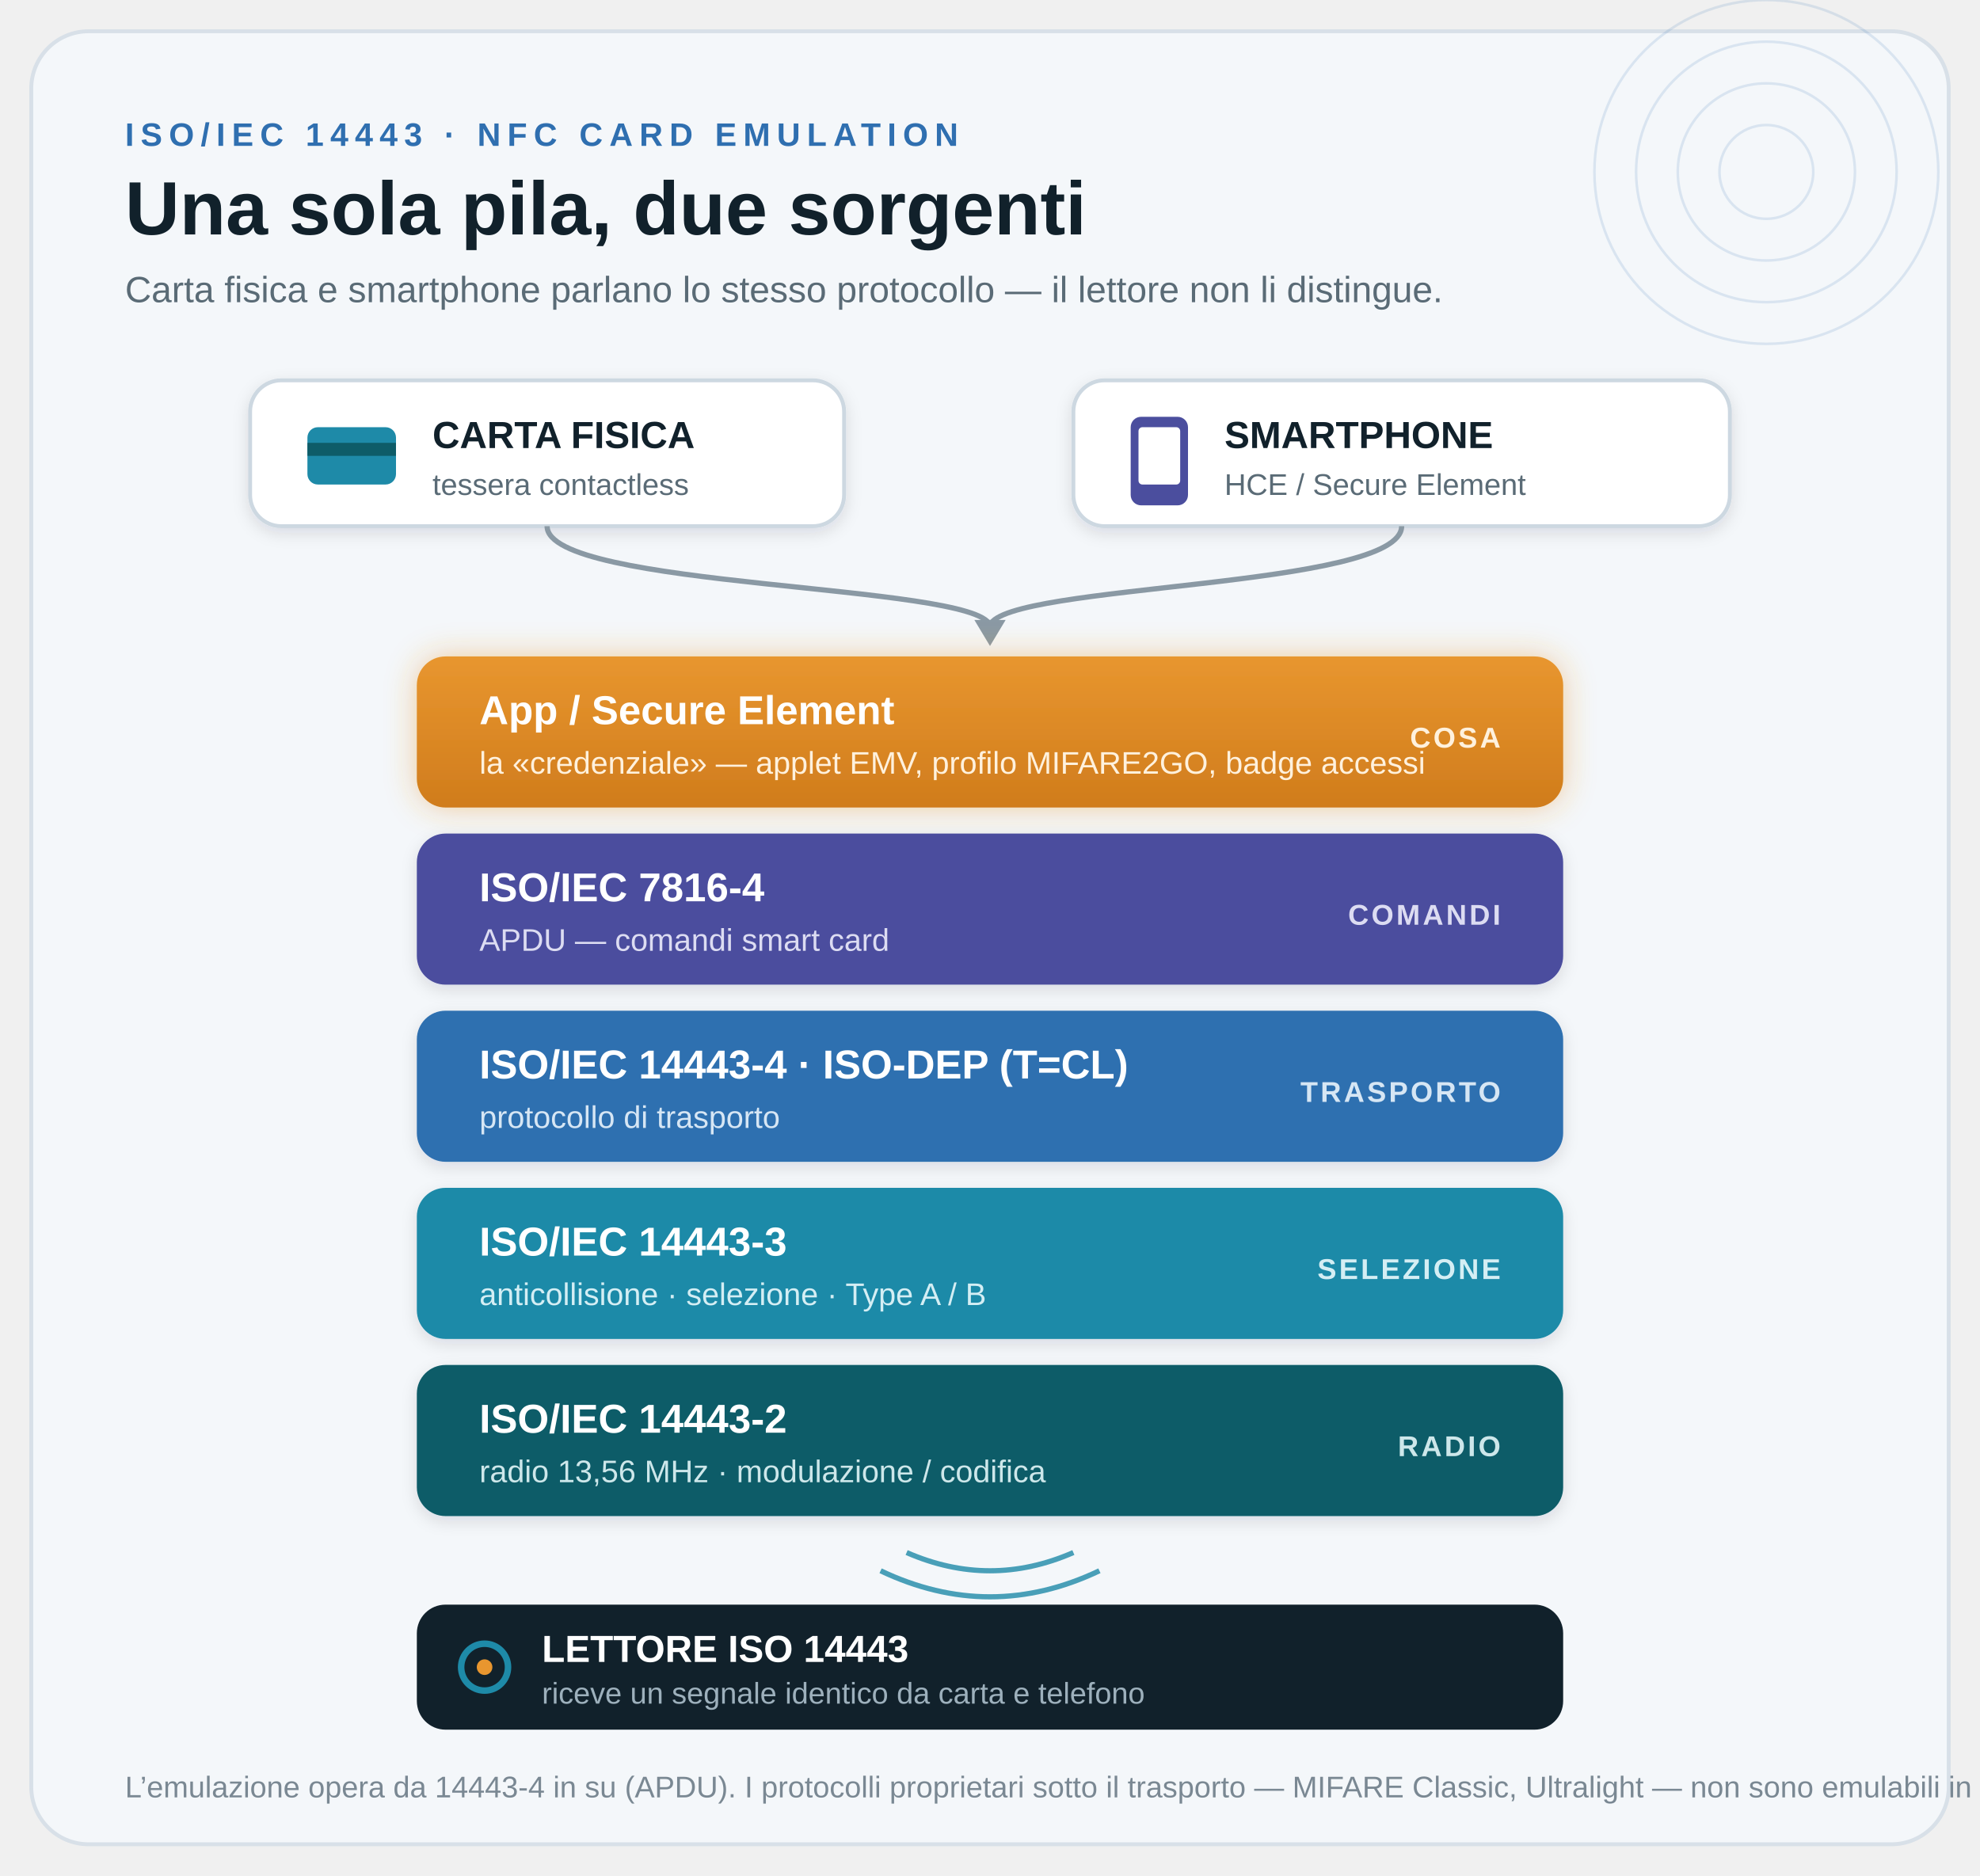
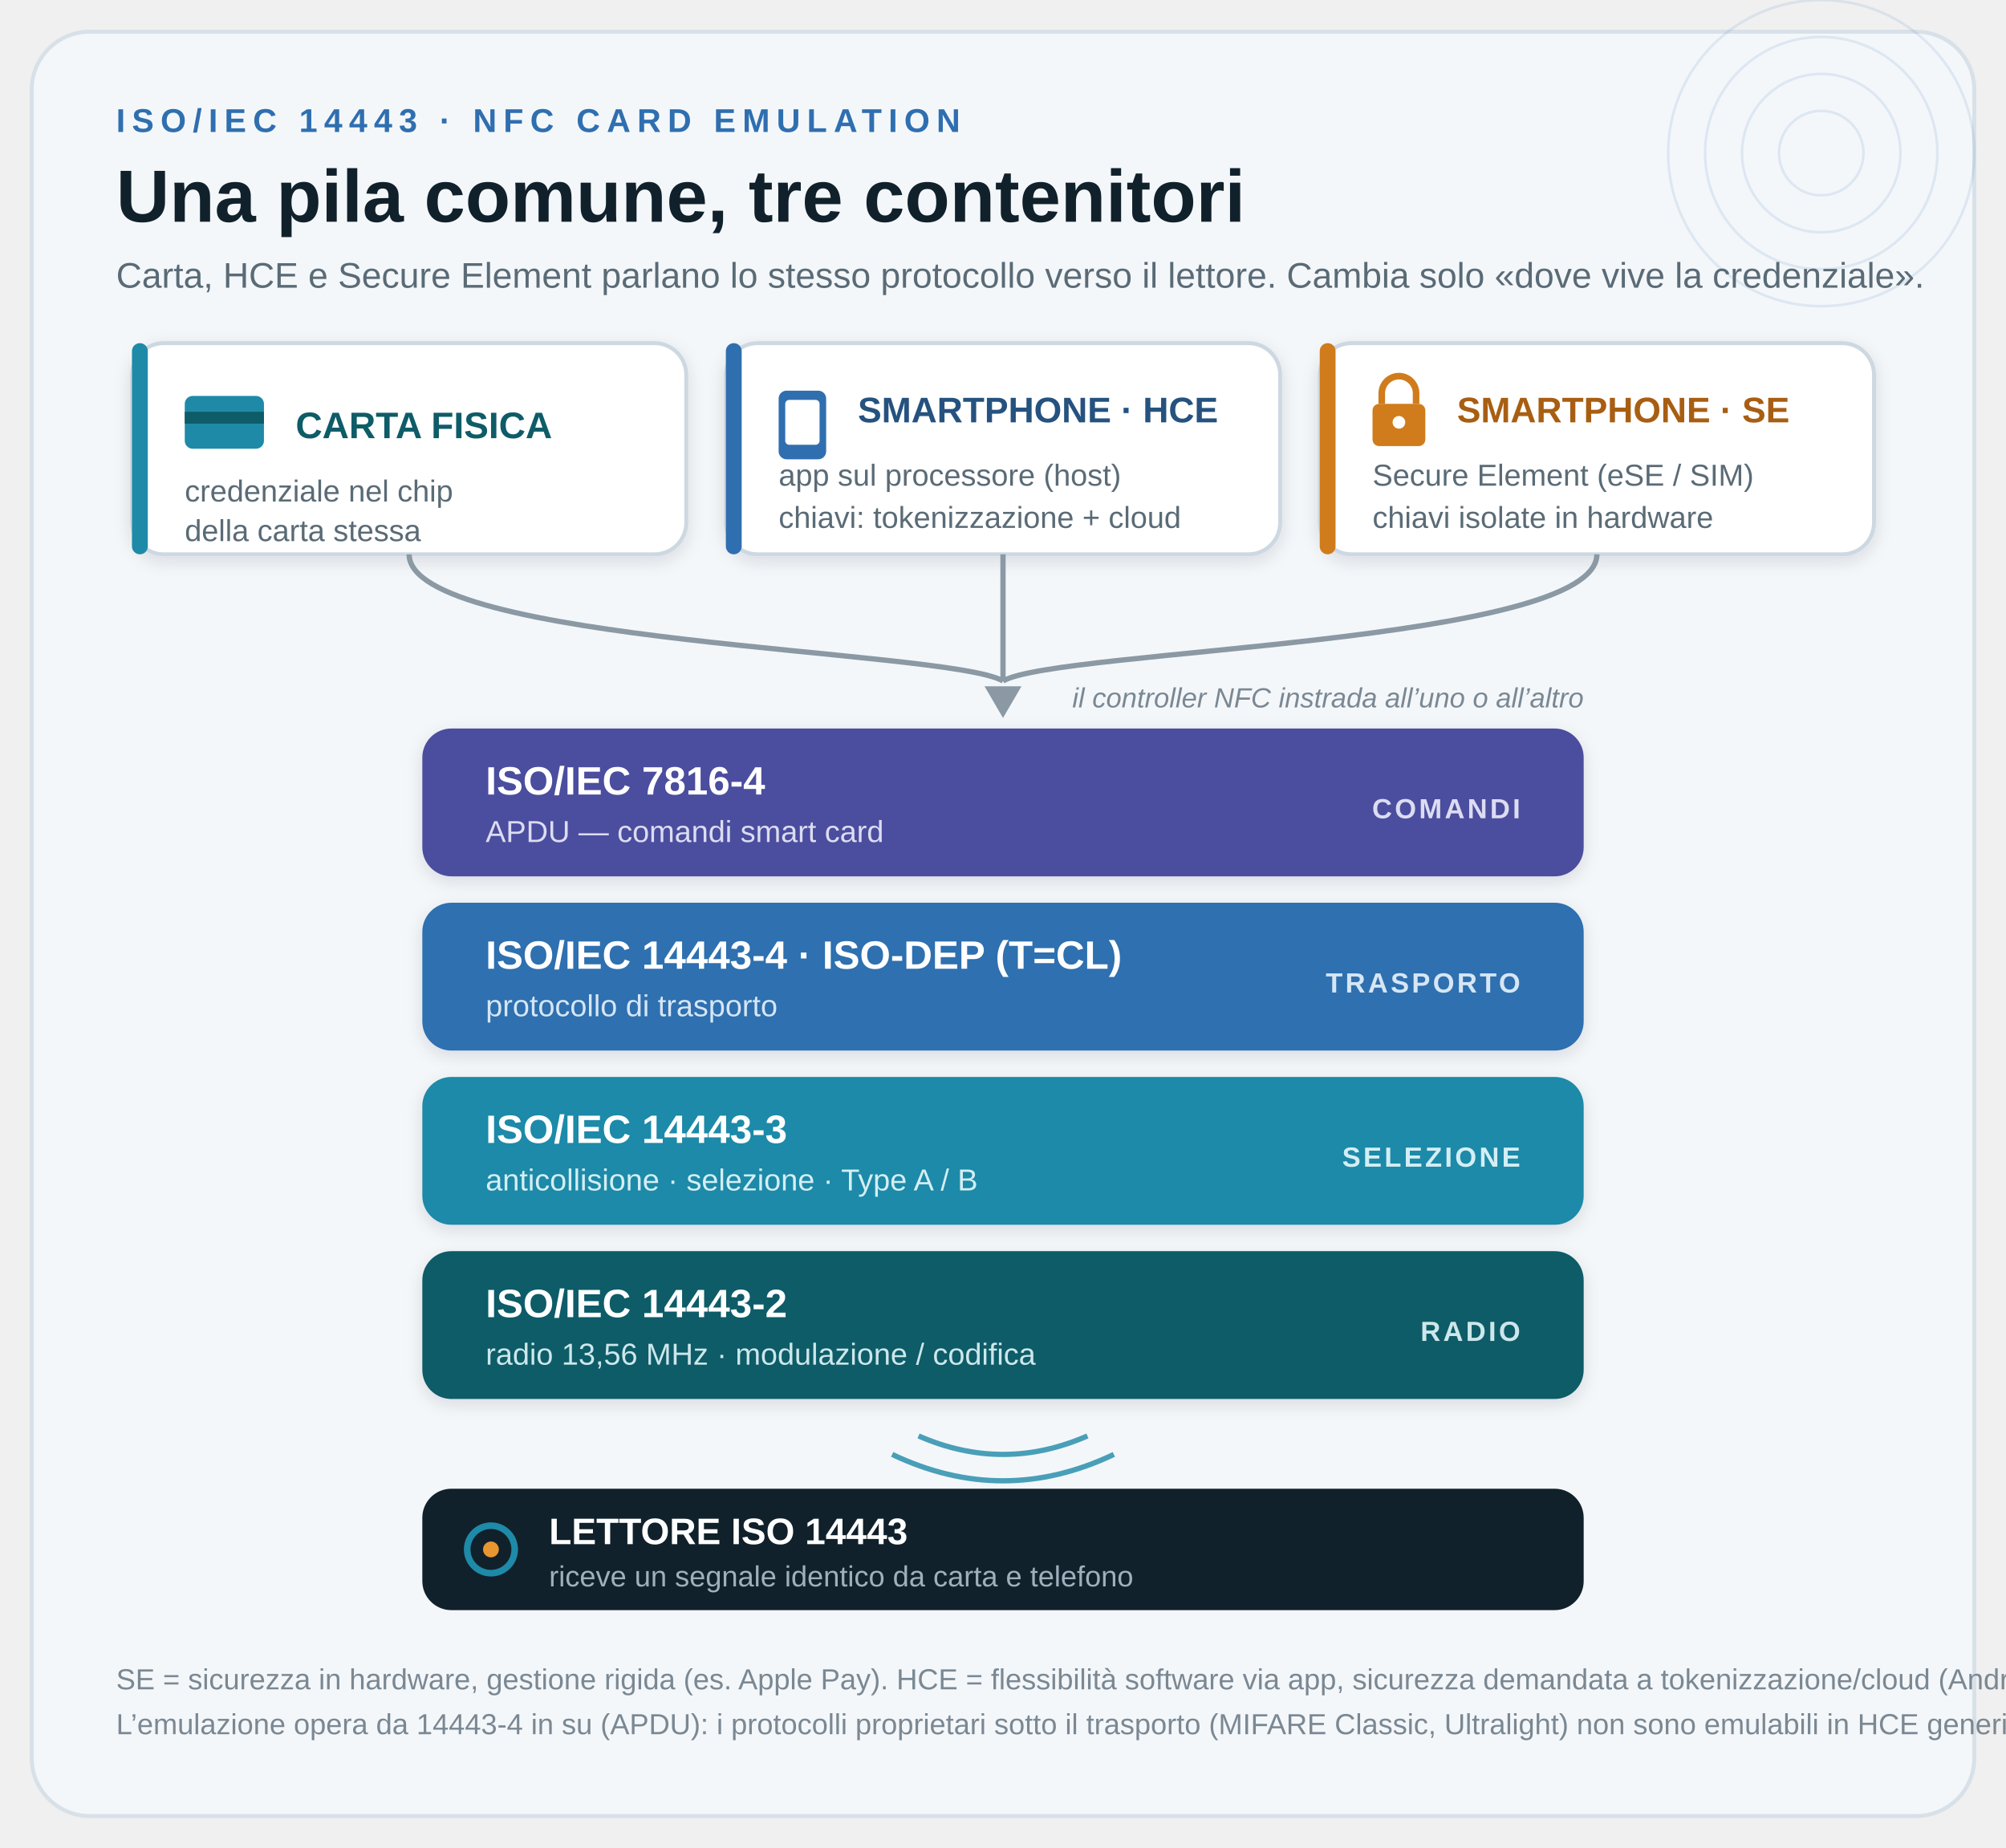
- <svg xmlns="http://www.w3.org/2000/svg" viewBox="0 0 760 720" font-family="'Segoe UI', system-ui, -apple-system, 'Helvetica Neue', Arial, sans-serif">
+ <svg xmlns="http://www.w3.org/2000/svg" viewBox="0 0 760 700" font-family="'Segoe UI', system-ui, -apple-system, 'Helvetica Neue', Arial, sans-serif">
  <defs>
-     <linearGradient id="appGrad" x1="0" y1="0" x2="0" y2="1">
+     <linearGradient id="seGrad" x1="0" y1="0" x2="0" y2="1">
      <stop offset="0" stop-color="#E8962F" />
      <stop offset="1" stop-color="#D07C1C" />
    </linearGradient>
    <filter id="soft" x="-20%" y="-20%" width="140%" height="140%">
      <feDropShadow dx="0" dy="2" stdDeviation="3" flood-color="#11212B" flood-opacity="0.12" />
    </filter>
-     <filter id="glow" x="-40%" y="-40%" width="180%" height="180%">
-       <feDropShadow dx="0" dy="0" stdDeviation="6" flood-color="#E8962F" flood-opacity="0.45" />
-     </filter>
  </defs>
-   <rect x="12" y="12" width="736" height="696" rx="22" fill="#F4F7FA" stroke="#D8E0E8" stroke-width="1.5" />
-   <g stroke="#2F6FB0" fill="none" opacity="0.14">
-     <circle cx="678" cy="66" r="18" />
-     <circle cx="678" cy="66" r="34" />
-     <circle cx="678" cy="66" r="50" />
-     <circle cx="678" cy="66" r="66" />
+   <rect x="12" y="12" width="736" height="676" rx="22" fill="#F4F7FA" stroke="#D8E0E8" stroke-width="1.5" />
+   <g stroke="#2F6FB0" fill="none" opacity="0.12">
+     <circle cx="690" cy="58" r="16" />
+     <circle cx="690" cy="58" r="30" />
+     <circle cx="690" cy="58" r="44" />
+     <circle cx="690" cy="58" r="58" />
  </g>
-   <text x="48" y="56" font-size="12.5" letter-spacing="2.5" font-weight="700" fill="#2F6FB0">ISO/IEC 14443 · NFC CARD EMULATION</text>
-   <text x="48" y="90" font-size="29" font-weight="700" fill="#11212B">Una sola pila, due sorgenti</text>
-   <text x="48" y="116" font-size="14" fill="#5A6B76">Carta fisica e smartphone parlano lo stesso protocollo — il lettore non li distingue.</text>
-   <g filter="url(#soft)">
-     <rect x="96" y="146" width="228" height="56" rx="12" fill="#FFFFFF" stroke="#CDD8E1" stroke-width="1.5" />
-     <rect x="412" y="146" width="252" height="56" rx="12" fill="#FFFFFF" stroke="#CDD8E1" stroke-width="1.5" />
+   <text x="44" y="50" font-size="12.5" letter-spacing="2.5" font-weight="700" fill="#2F6FB0">ISO/IEC 14443 · NFC CARD EMULATION</text>
+   <text x="44" y="84" font-size="28" font-weight="700" fill="#11212B">Una pila comune, tre contenitori</text>
+   <text x="44" y="109" font-size="13.5" fill="#5A6B76">Carta, HCE e Secure Element parlano lo stesso protocollo verso il lettore. Cambia solo «dove vive la credenziale».</text>
+   <rect x="50" y="130" width="210" height="80" rx="12" fill="#FFFFFF" stroke="#CDD8E1" stroke-width="1.5" filter="url(#soft)" />
+   <rect x="50" y="130" width="6" height="80" rx="3" fill="#1E8AA8" />
+   <rect x="70" y="150" width="30" height="20" rx="3" fill="#1E8AA8" />
+   <rect x="70" y="156" width="30" height="4.5" fill="#0E5C68" />
+   <text x="112" y="166" font-size="14" font-weight="700" fill="#0E5C68">CARTA FISICA</text>
+   <text x="70" y="190" font-size="11.5" fill="#5A6B76">credenziale nel chip</text>
+   <text x="70" y="205" font-size="11.5" fill="#5A6B76">della carta stessa</text>
+   <rect x="275" y="130" width="210" height="80" rx="12" fill="#FFFFFF" stroke="#CDD8E1" stroke-width="1.5" filter="url(#soft)" />
+   <rect x="275" y="130" width="6" height="80" rx="3" fill="#2F6FB0" />
+   <rect x="295" y="148" width="18" height="26" rx="3" fill="#2F6FB0" />
+   <rect x="297.5" y="151.5" width="13" height="17" rx="1.5" fill="#FFFFFF" />
+   <text x="325" y="160" font-size="13.5" font-weight="700" fill="#25527F">SMARTPHONE · HCE</text>
+   <text x="295" y="184" font-size="11.5" fill="#5A6B76">app sul processore (host)</text>
+   <text x="295" y="200" font-size="11.5" fill="#5A6B76">chiavi: tokenizzazione + cloud</text>
+   <rect x="500" y="130" width="210" height="80" rx="12" fill="#FFFFFF" stroke="#CDD8E1" stroke-width="1.5" filter="url(#soft)" />
+   <rect x="500" y="130" width="6" height="80" rx="3" fill="#D07C1C" />
+   <rect x="520" y="153" width="20" height="16" rx="2.5" fill="#D07C1C" />
+   <path d="M523.5 153 v-4 a6.5 6.5 0 0 1 13 0 v4" fill="none" stroke="#D07C1C" stroke-width="2.5" />
+   <circle cx="530" cy="160" r="2.4" fill="#FFFFFF" />
+   <text x="552" y="160" font-size="13.5" font-weight="700" fill="#A85E12">SMARTPHONE · SE</text>
+   <text x="520" y="184" font-size="11.5" fill="#5A6B76">Secure Element (eSE / SIM)</text>
+   <text x="520" y="200" font-size="11.5" fill="#5A6B76">chiavi isolate in hardware</text>
+   <g stroke="#8A99A4" stroke-width="2" fill="none">
+     <path d="M155 210 C 155 244, 360 246, 380 258" />
+     <path d="M380 210 L 380 258" />
+     <path d="M605 210 C 605 244, 400 246, 380 258" />
  </g>
-   <rect x="118" y="164" width="34" height="22" rx="4" fill="#1E8AA8" />
-   <rect x="118" y="170" width="34" height="5" fill="#0E5C68" />
-   <text x="166" y="172" font-size="14.5" font-weight="700" fill="#11212B">CARTA FISICA</text>
-   <text x="166" y="190" font-size="11.5" fill="#5A6B76">tessera contactless</text>
-   <rect x="434" y="160" width="22" height="34" rx="4" fill="#4B4E9E" />
-   <rect x="437" y="164" width="16" height="22" rx="1.5" fill="#FFFFFF" />
-   <text x="470" y="172" font-size="14.5" font-weight="700" fill="#11212B">SMARTPHONE</text>
-   <text x="470" y="190" font-size="11.5" fill="#5A6B76">HCE / Secure Element</text>
-   <g stroke="#8A99A4" stroke-width="2" fill="none">
-     <path d="M210 202 C 210 226, 374 224, 380 240" />
-     <path d="M538 202 C 538 226, 386 224, 380 240" />
+   <path d="M380 272 l-7 -12 l14 0 z" fill="#8A99A4" />
+   <text x="600" y="268" font-size="10.5" font-style="italic" fill="#7A8893" text-anchor="end">il controller NFC instrada all’uno o all’altro</text>
+   <rect x="160" y="276" width="440" height="56" rx="11" fill="#4B4E9E" filter="url(#soft)" />
+   <text x="184" y="301" font-size="15" font-weight="700" fill="#FFFFFF">ISO/IEC 7816-4</text>
+   <text x="184" y="319" font-size="11.5" fill="#DCDCF2">APDU — comandi smart card</text>
+   <text x="576" y="310" font-size="10.5" font-weight="700" letter-spacing="1" fill="#DCDCF2" text-anchor="end">COMANDI</text>
+   <rect x="160" y="342" width="440" height="56" rx="11" fill="#2F6FB0" filter="url(#soft)" />
+   <text x="184" y="367" font-size="15" font-weight="700" fill="#FFFFFF">ISO/IEC 14443-4 · ISO-DEP (T=CL)</text>
+   <text x="184" y="385" font-size="11.5" fill="#D6E6F4">protocollo di trasporto</text>
+   <text x="576" y="376" font-size="10.5" font-weight="700" letter-spacing="1" fill="#D6E6F4" text-anchor="end">TRASPORTO</text>
+   <rect x="160" y="408" width="440" height="56" rx="11" fill="#1E8AA8" filter="url(#soft)" />
+   <text x="184" y="433" font-size="15" font-weight="700" fill="#FFFFFF">ISO/IEC 14443-3</text>
+   <text x="184" y="451" font-size="11.5" fill="#D4EEF4">anticollisione · selezione · Type A / B</text>
+   <text x="576" y="442" font-size="10.5" font-weight="700" letter-spacing="1" fill="#D4EEF4" text-anchor="end">SELEZIONE</text>
+   <rect x="160" y="474" width="440" height="56" rx="11" fill="#0E5C68" filter="url(#soft)" />
+   <text x="184" y="499" font-size="15" font-weight="700" fill="#FFFFFF">ISO/IEC 14443-2</text>
+   <text x="184" y="517" font-size="11.5" fill="#CDE7EA">radio 13,56 MHz · modulazione / codifica</text>
+   <text x="576" y="508" font-size="10.5" font-weight="700" letter-spacing="1" fill="#CDE7EA" text-anchor="end">RADIO</text>
+   <g stroke="#1E8AA8" stroke-width="2" fill="none" opacity="0.8">
+     <path d="M348 544 q32 14 64 0" />
+     <path d="M338 551 q42 20 84 0" />
  </g>
-   <path d="M380 248 l-6 -10 l12 0 z" fill="#8A99A4" />
-   <g filter="url(#glow)">
-     <rect x="160" y="252" width="440" height="58" rx="11" fill="url(#appGrad)" />
-   </g>
-   <text x="184" y="278" font-size="15.5" font-weight="700" fill="#FFFFFF">App / Secure Element</text>
-   <text x="184" y="297" font-size="12" fill="#FFF1DD">la «credenziale» — applet EMV, profilo MIFARE2GO, badge accessi</text>
-   <text x="576" y="287" font-size="11" font-weight="700" letter-spacing="1" fill="#FFF1DD" text-anchor="end">COSA</text>
-   <rect x="160" y="320" width="440" height="58" rx="11" fill="#4B4E9E" filter="url(#soft)" />
-   <text x="184" y="346" font-size="15.5" font-weight="700" fill="#FFFFFF">ISO/IEC 7816-4</text>
-   <text x="184" y="365" font-size="12" fill="#DCDCF2">APDU — comandi smart card</text>
-   <text x="576" y="355" font-size="11" font-weight="700" letter-spacing="1" fill="#DCDCF2" text-anchor="end">COMANDI</text>
-   <rect x="160" y="388" width="440" height="58" rx="11" fill="#2F6FB0" filter="url(#soft)" />
-   <text x="184" y="414" font-size="15.5" font-weight="700" fill="#FFFFFF">ISO/IEC 14443-4 · ISO-DEP (T=CL)</text>
-   <text x="184" y="433" font-size="12" fill="#D6E6F4">protocollo di trasporto</text>
-   <text x="576" y="423" font-size="11" font-weight="700" letter-spacing="1" fill="#D6E6F4" text-anchor="end">TRASPORTO</text>
-   <rect x="160" y="456" width="440" height="58" rx="11" fill="#1E8AA8" filter="url(#soft)" />
-   <text x="184" y="482" font-size="15.5" font-weight="700" fill="#FFFFFF">ISO/IEC 14443-3</text>
-   <text x="184" y="501" font-size="12" fill="#D4EEF4">anticollisione · selezione · Type A / B</text>
-   <text x="576" y="491" font-size="11" font-weight="700" letter-spacing="1" fill="#D4EEF4" text-anchor="end">SELEZIONE</text>
-   <rect x="160" y="524" width="440" height="58" rx="11" fill="#0E5C68" filter="url(#soft)" />
-   <text x="184" y="550" font-size="15.5" font-weight="700" fill="#FFFFFF">ISO/IEC 14443-2</text>
-   <text x="184" y="569" font-size="12" fill="#CDE7EA">radio 13,56 MHz · modulazione / codifica</text>
-   <text x="576" y="559" font-size="11" font-weight="700" letter-spacing="1" fill="#CDE7EA" text-anchor="end">RADIO</text>
-   <g stroke="#1E8AA8" stroke-width="2" fill="none" opacity="0.8">
-     <path d="M348 596 q32 14 64 0" />
-     <path d="M338 603 q42 20 84 0" />
-   </g>
-   <rect x="160" y="616" width="440" height="48" rx="11" fill="#11212B" />
-   <circle cx="186" cy="640" r="9" fill="none" stroke="#1E8AA8" stroke-width="2.5" />
-   <circle cx="186" cy="640" r="3" fill="#E8962F" />
-   <text x="208" y="638" font-size="14.5" font-weight="700" fill="#FFFFFF">LETTORE ISO 14443</text>
-   <text x="208" y="654" font-size="11.5" fill="#9DB0BC">riceve un segnale identico da carta e telefono</text>
-   <text x="48" y="690" font-size="11.5" fill="#7A8893">L’emulazione opera da 14443-4 in su (APDU). I protocolli proprietari sotto il trasporto — MIFARE Classic, Ultralight — non sono emulabili in HCE generico.</text>
+   <rect x="160" y="564" width="440" height="46" rx="11" fill="#11212B" />
+   <circle cx="186" cy="587" r="9" fill="none" stroke="#1E8AA8" stroke-width="2.5" />
+   <circle cx="186" cy="587" r="3" fill="#E8962F" />
+   <text x="208" y="585" font-size="14" font-weight="700" fill="#FFFFFF">LETTORE ISO 14443</text>
+   <text x="208" y="601" font-size="11" fill="#9DB0BC">riceve un segnale identico da carta e telefono</text>
+   <text x="44" y="640" font-size="11" fill="#7A8893">SE = sicurezza in hardware, gestione rigida (es. Apple Pay). HCE = flessibilità software via app, sicurezza demandata a tokenizzazione/cloud (Android 4.4+).</text>
+   <text x="44" y="657" font-size="11" fill="#7A8893">L’emulazione opera da 14443-4 in su (APDU): i protocolli proprietari sotto il trasporto (MIFARE Classic, Ultralight) non sono emulabili in HCE generico.</text>
</svg>
